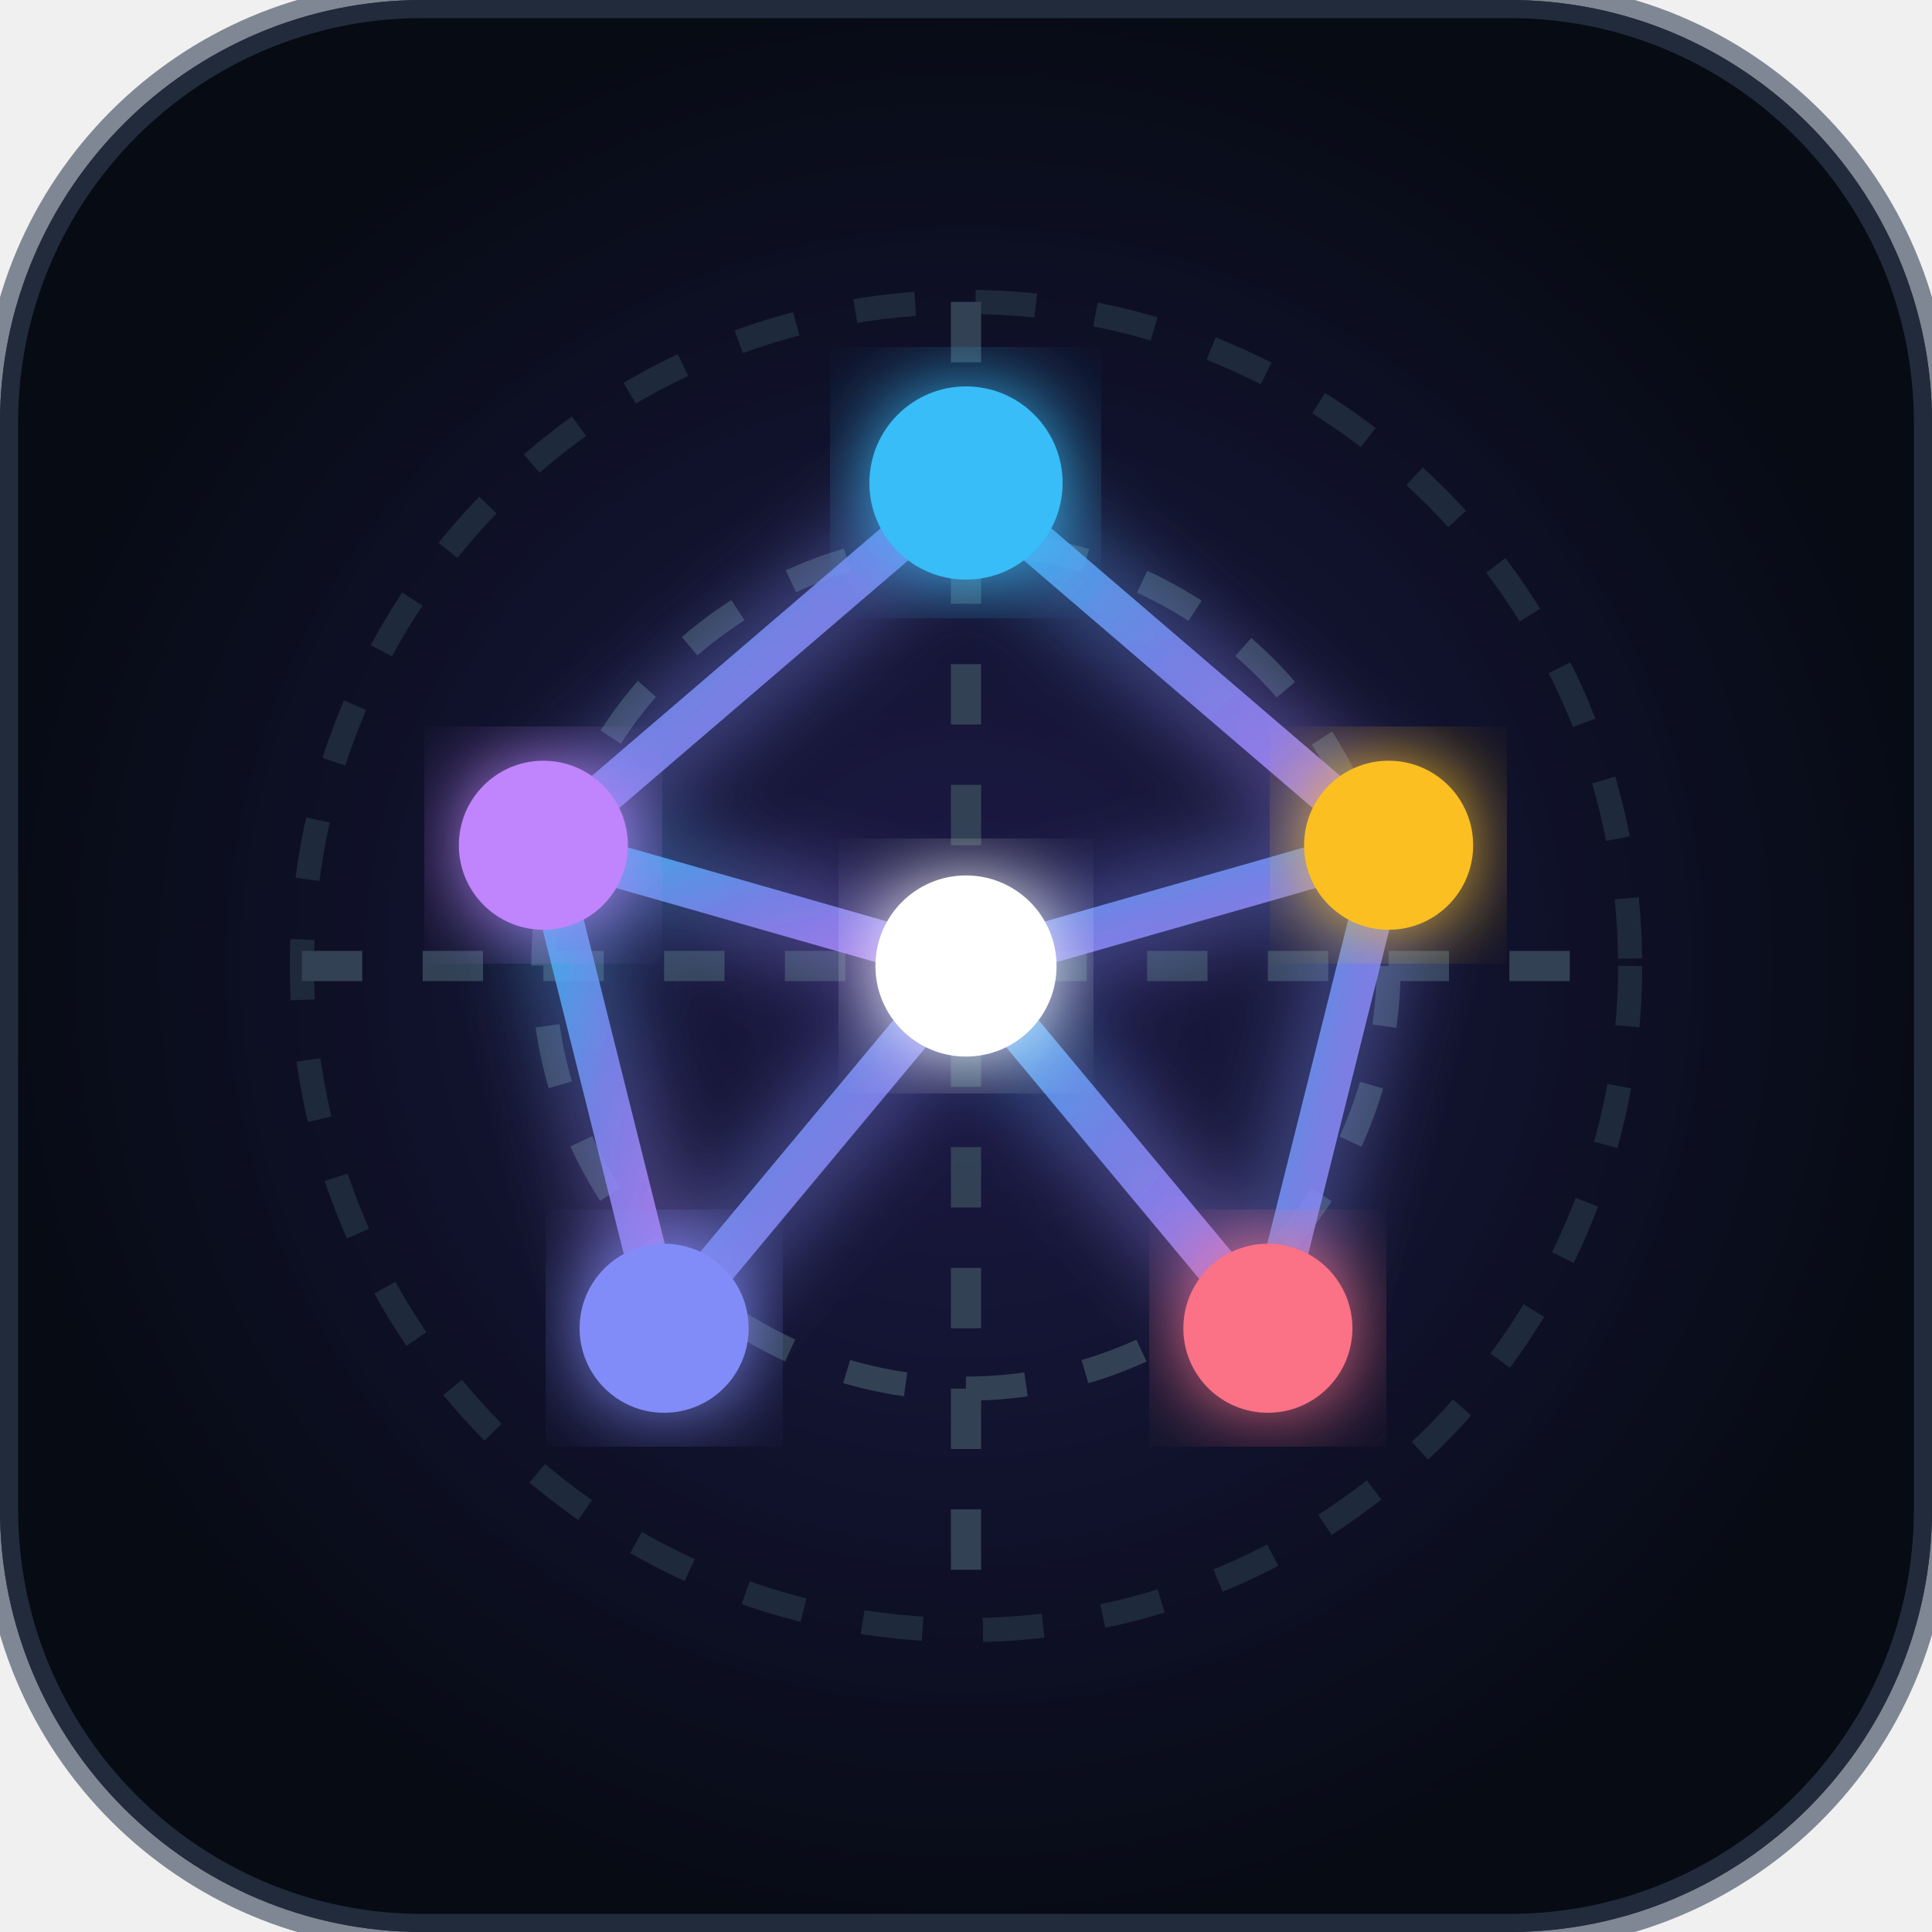
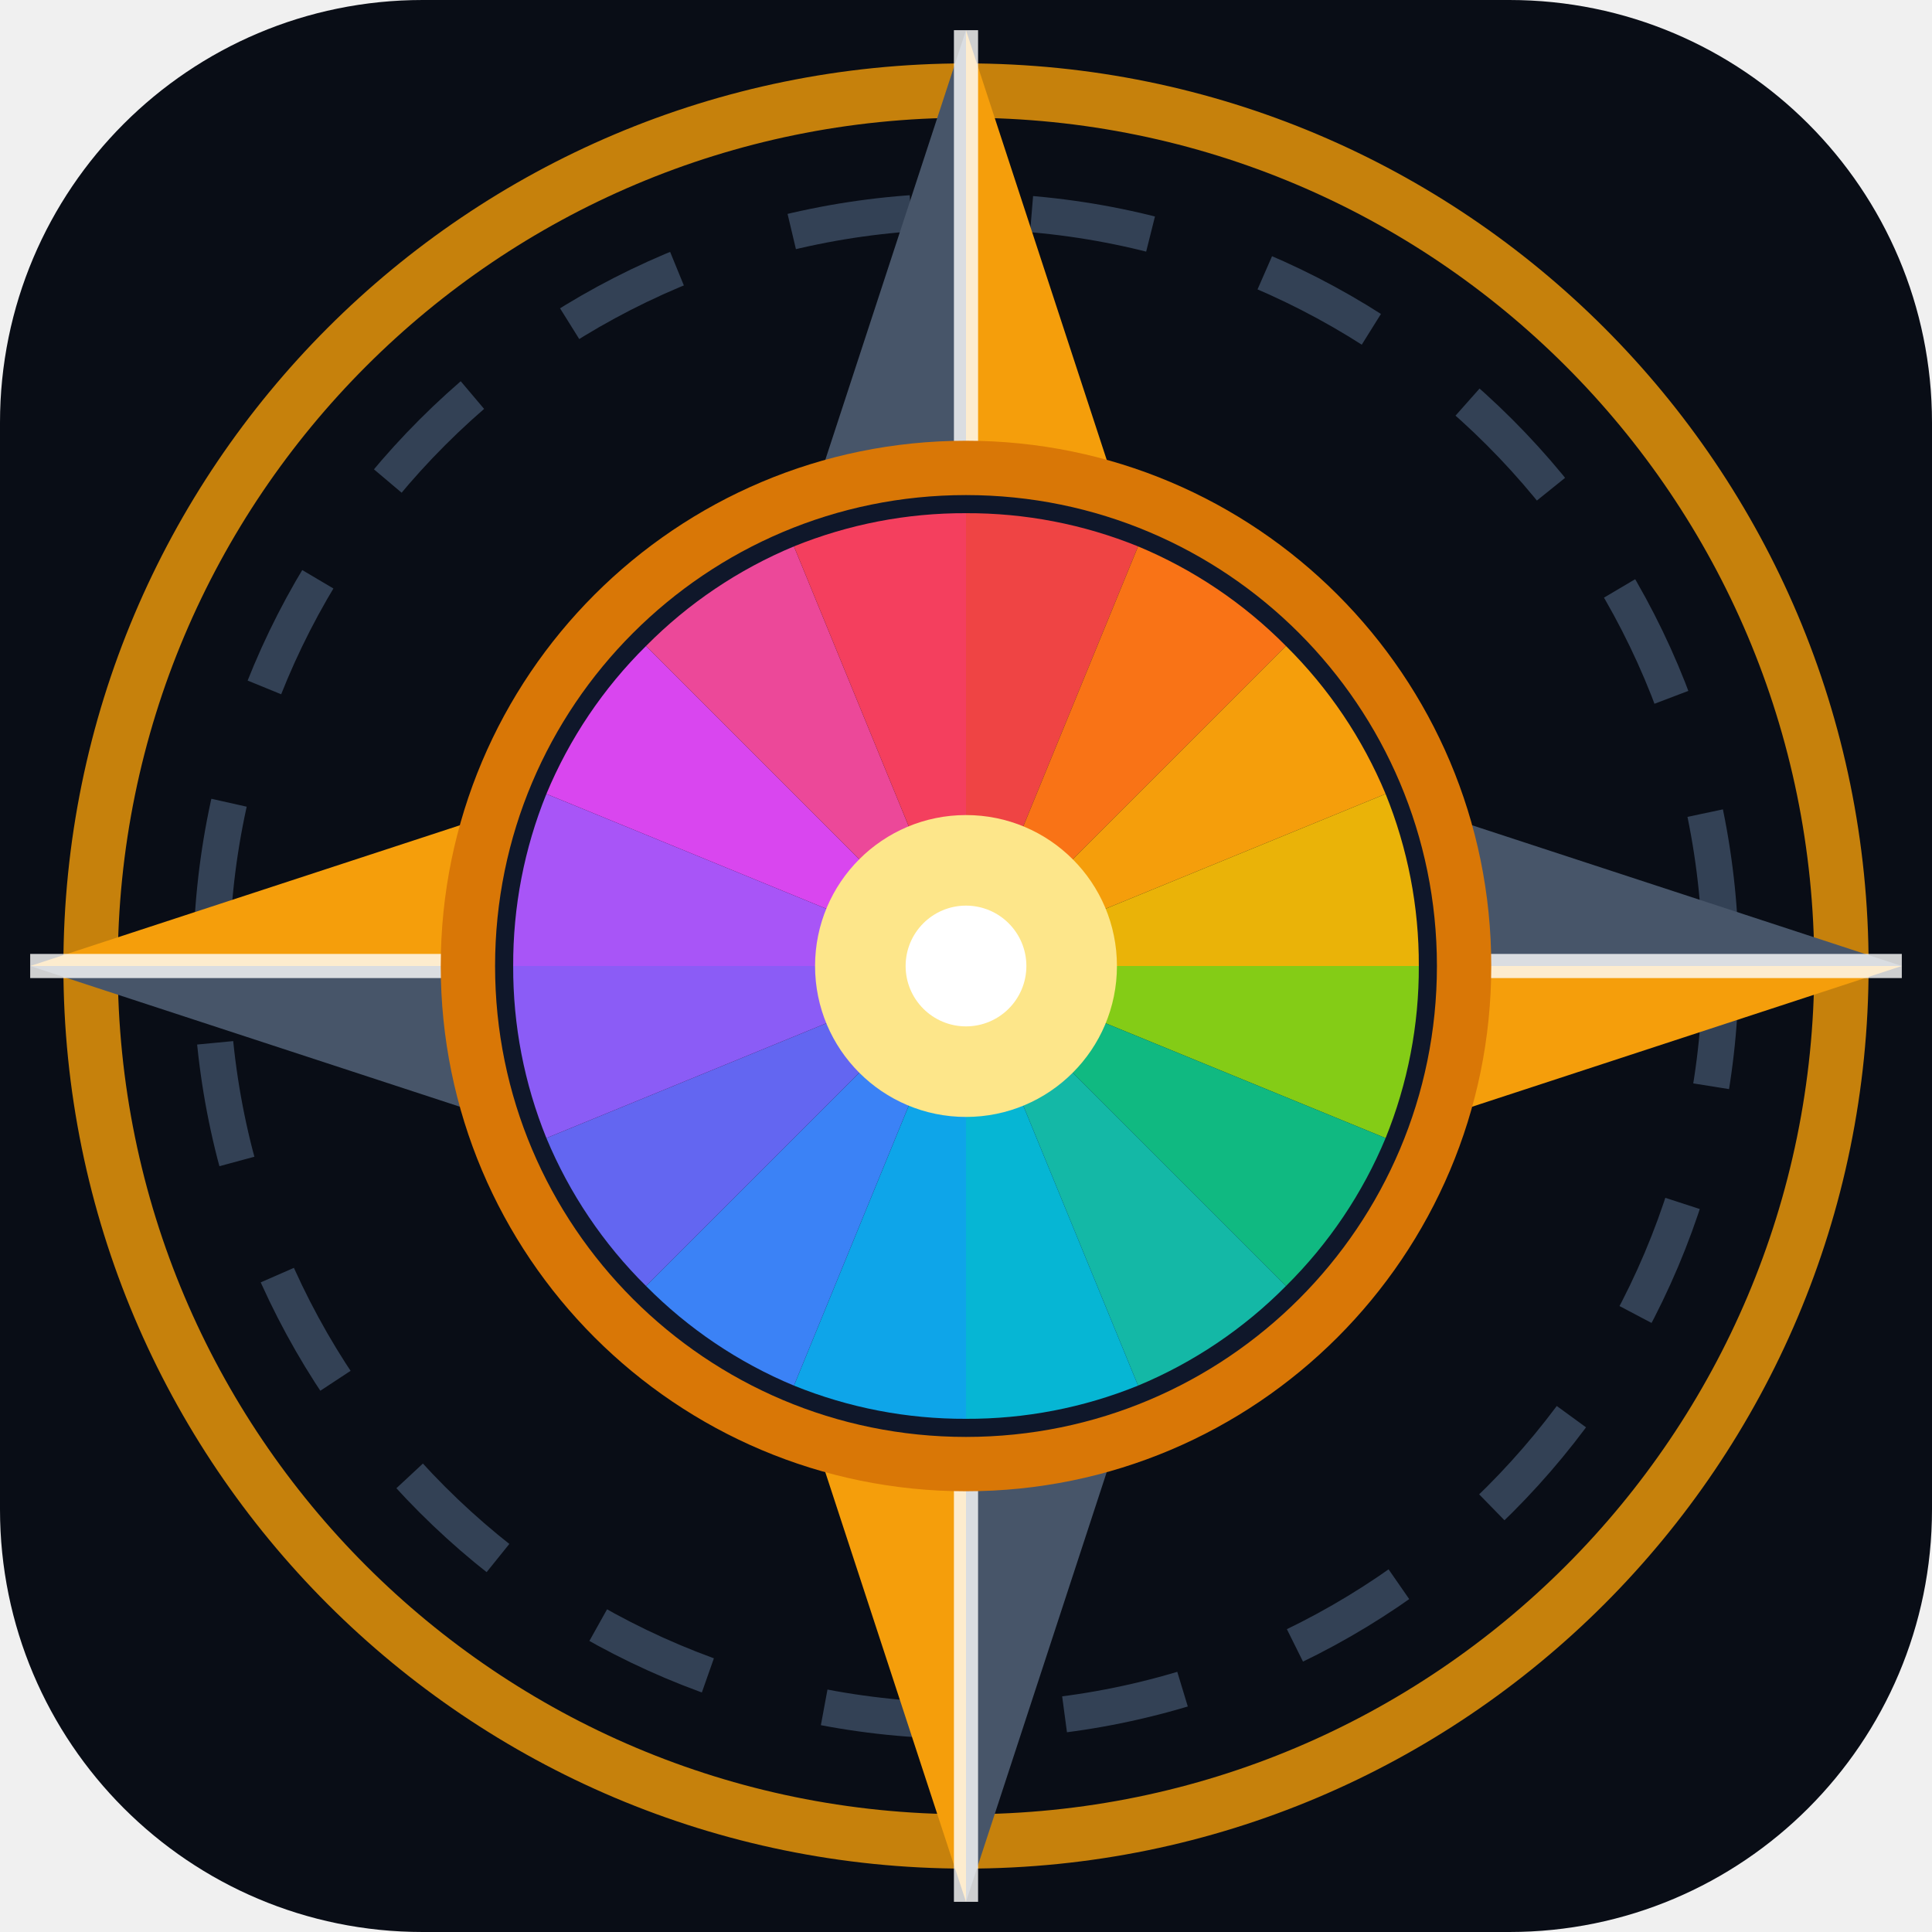
- <svg xmlns="http://www.w3.org/2000/svg" viewBox="0 0 64 64">
-   <defs>
-     <radialGradient id="bgGlow" cx="50%" cy="50%" r="50%">
-       <stop offset="0%" stop-color="#1e1b4b" stop-opacity="0.9" />
-       <stop offset="100%" stop-color="#070b14" stop-opacity="1" />
-     </radialGradient>
-     <linearGradient id="cyanPurple" x1="0%" y1="0%" x2="100%" y2="100%">
-       <stop offset="0%" stop-color="#38bdf8" />
-       <stop offset="50%" stop-color="#818cf8" />
-       <stop offset="100%" stop-color="#c084fc" />
-     </linearGradient>
-     <radialGradient id="nodeGlowCyan" cx="50%" cy="50%" r="50%">
-       <stop offset="0%" stop-color="#38bdf8" />
-       <stop offset="100%" stop-color="#0284c7" stop-opacity="0" />
-     </radialGradient>
-     <radialGradient id="nodeGlowRose" cx="50%" cy="50%" r="50%">
-       <stop offset="0%" stop-color="#fb7185" />
-       <stop offset="100%" stop-color="#e11d48" stop-opacity="0" />
-     </radialGradient>
-     <radialGradient id="nodeGlowGold" cx="50%" cy="50%" r="50%">
-       <stop offset="0%" stop-color="#fbbf24" />
-       <stop offset="100%" stop-color="#d97706" stop-opacity="0" />
-     </radialGradient>
-     <filter id="glow" x="-20%" y="-20%" width="140%" height="140%">
-       <feGaussianBlur stdDeviation="1.5" result="blur" />
-       <feMerge>
-         <feMergeNode in="blur" />
-         <feMergeNode in="SourceGraphic" />
-       </feMerge>
-     </filter>
-   </defs>
-   <rect width="64" height="64" rx="14" fill="#070b14" />
-   <rect width="64" height="64" rx="14" fill="url(#bgGlow)" />
-   <rect width="64" height="64" rx="14" fill="none" stroke="#334155" stroke-width="1.2" stroke-opacity="0.6" />
-   <circle cx="32" cy="32" r="22" fill="none" stroke="#1e293b" stroke-width="0.8" stroke-dasharray="2,2" />
-   <circle cx="32" cy="32" r="14" fill="none" stroke="#334155" stroke-width="0.8" stroke-dasharray="2,2" />
-   <line x1="32" y1="10" x2="32" y2="54" stroke="#334155" stroke-width="1" stroke-dasharray="2,2" />
-   <line x1="10" y1="32" x2="54" y2="32" stroke="#334155" stroke-width="1" stroke-dasharray="2,2" />
-   <g stroke="url(#cyanPurple)" stroke-width="1.4" stroke-opacity="0.85" filter="url(#glow)">
-     <line x1="32" y1="16" x2="46" y2="28" />
-     <line x1="46" y1="28" x2="42" y2="44" />
-     <line x1="42" y1="44" x2="22" y2="44" />
-     <line x1="22" y1="44" x2="18" y2="28" />
-     <line x1="18" y1="28" x2="32" y2="16" />
-     <line x1="32" y1="16" x2="32" y2="32" />
-     <line x1="46" y1="28" x2="32" y2="32" />
-     <line x1="42" y1="44" x2="32" y2="32" />
-     <line x1="22" y1="44" x2="32" y2="32" />
-     <line x1="18" y1="28" x2="32" y2="32" />
-   </g>
-   <circle cx="32" cy="32" r="3" fill="#ffffff" filter="url(#glow)" />
-   <circle cx="32" cy="16" r="3.2" fill="#38bdf8" filter="url(#glow)" />
-   <circle cx="46" cy="28" r="2.8" fill="#fbbf24" filter="url(#glow)" />
-   <circle cx="42" cy="44" r="2.8" fill="#fb7185" filter="url(#glow)" />
-   <circle cx="22" cy="44" r="2.8" fill="#818cf8" filter="url(#glow)" />
-   <circle cx="18" cy="28" r="2.8" fill="#c084fc" filter="url(#glow)" />
+ <svg xmlns="http://www.w3.org/2000/svg" viewBox="0 0 64 64" width="64" height="64">
+   <rect width="64" height="64" rx="14" fill="#090d16" />
+   <circle cx="32" cy="32" r="29" fill="none" stroke="#f59e0b" stroke-width="1.8" stroke-opacity="0.8" />
+   <circle cx="32" cy="32" r="25" fill="none" stroke="#334155" stroke-width="1.2" stroke-dasharray="4,4" />
+   <polygon points="32,32 26.4,18.1 32.0,1.0" fill="#475569" />
+   <polygon points="32,32 37.6,18.1 32.0,1.0" fill="#f59e0b" />
+   <line x1="32" y1="32" x2="32.0" y2="1.0" stroke="#ffffff" stroke-width="0.8" stroke-opacity="0.8" />
+   <polygon points="32,32 45.9,26.4 63.0,32.0" fill="#475569" />
+   <polygon points="32,32 45.9,37.6 63.0,32.0" fill="#f59e0b" />
+   <line x1="32" y1="32" x2="63.0" y2="32.0" stroke="#ffffff" stroke-width="0.8" stroke-opacity="0.8" />
+   <polygon points="32,32 37.6,45.9 32.0,63.0" fill="#475569" />
+   <polygon points="32,32 26.4,45.9 32.0,63.0" fill="#f59e0b" />
+   <line x1="32" y1="32" x2="32.0" y2="63.0" stroke="#ffffff" stroke-width="0.8" stroke-opacity="0.8" />
+   <polygon points="32,32 18.1,37.6 1.0,32.0" fill="#475569" />
+   <polygon points="32,32 18.1,26.4 1.0,32.0" fill="#f59e0b" />
+   <line x1="32" y1="32" x2="1.0" y2="32.0" stroke="#ffffff" stroke-width="0.8" stroke-opacity="0.8" />
+   <circle cx="32" cy="32" r="16.5" fill="#0f172a" stroke="#d97706" stroke-width="1.8" />
+   <path d="M 32 32 L 32.0 17.0 A 15 15 0 0 1 37.7 18.1 Z" fill="#ef4444" />
+   <path d="M 32 32 L 37.7 18.1 A 15 15 0 0 1 42.6 21.4 Z" fill="#f97316" />
+   <path d="M 32 32 L 42.6 21.4 A 15 15 0 0 1 45.9 26.3 Z" fill="#f59e0b" />
+   <path d="M 32 32 L 45.9 26.3 A 15 15 0 0 1 47.0 32.0 Z" fill="#eab308" />
+   <path d="M 32 32 L 47.0 32.0 A 15 15 0 0 1 45.9 37.7 Z" fill="#84cc16" />
+   <path d="M 32 32 L 45.9 37.7 A 15 15 0 0 1 42.6 42.6 Z" fill="#10b981" />
+   <path d="M 32 32 L 42.6 42.6 A 15 15 0 0 1 37.7 45.9 Z" fill="#14b8a6" />
+   <path d="M 32 32 L 37.7 45.9 A 15 15 0 0 1 32.0 47.0 Z" fill="#06b6d4" />
+   <path d="M 32 32 L 32.0 47.0 A 15 15 0 0 1 26.3 45.9 Z" fill="#0ea5e9" />
+   <path d="M 32 32 L 26.3 45.9 A 15 15 0 0 1 21.4 42.6 Z" fill="#3b82f6" />
+   <path d="M 32 32 L 21.4 42.6 A 15 15 0 0 1 18.1 37.7 Z" fill="#6366f1" />
+   <path d="M 32 32 L 18.1 37.7 A 15 15 0 0 1 17.0 32.0 Z" fill="#8b5cf6" />
+   <path d="M 32 32 L 17.0 32.0 A 15 15 0 0 1 18.1 26.3 Z" fill="#a855f7" />
+   <path d="M 32 32 L 18.1 26.3 A 15 15 0 0 1 21.4 21.4 Z" fill="#d946ef" />
+   <path d="M 32 32 L 21.4 21.4 A 15 15 0 0 1 26.3 18.1 Z" fill="#ec4899" />
+   <path d="M 32 32 L 26.3 18.1 A 15 15 0 0 1 32.0 17.0 Z" fill="#f43f5e" />
+   <circle cx="32" cy="32" r="5" fill="#fde68a" />
+   <circle cx="32" cy="32" r="2" fill="#ffffff" />
</svg>
